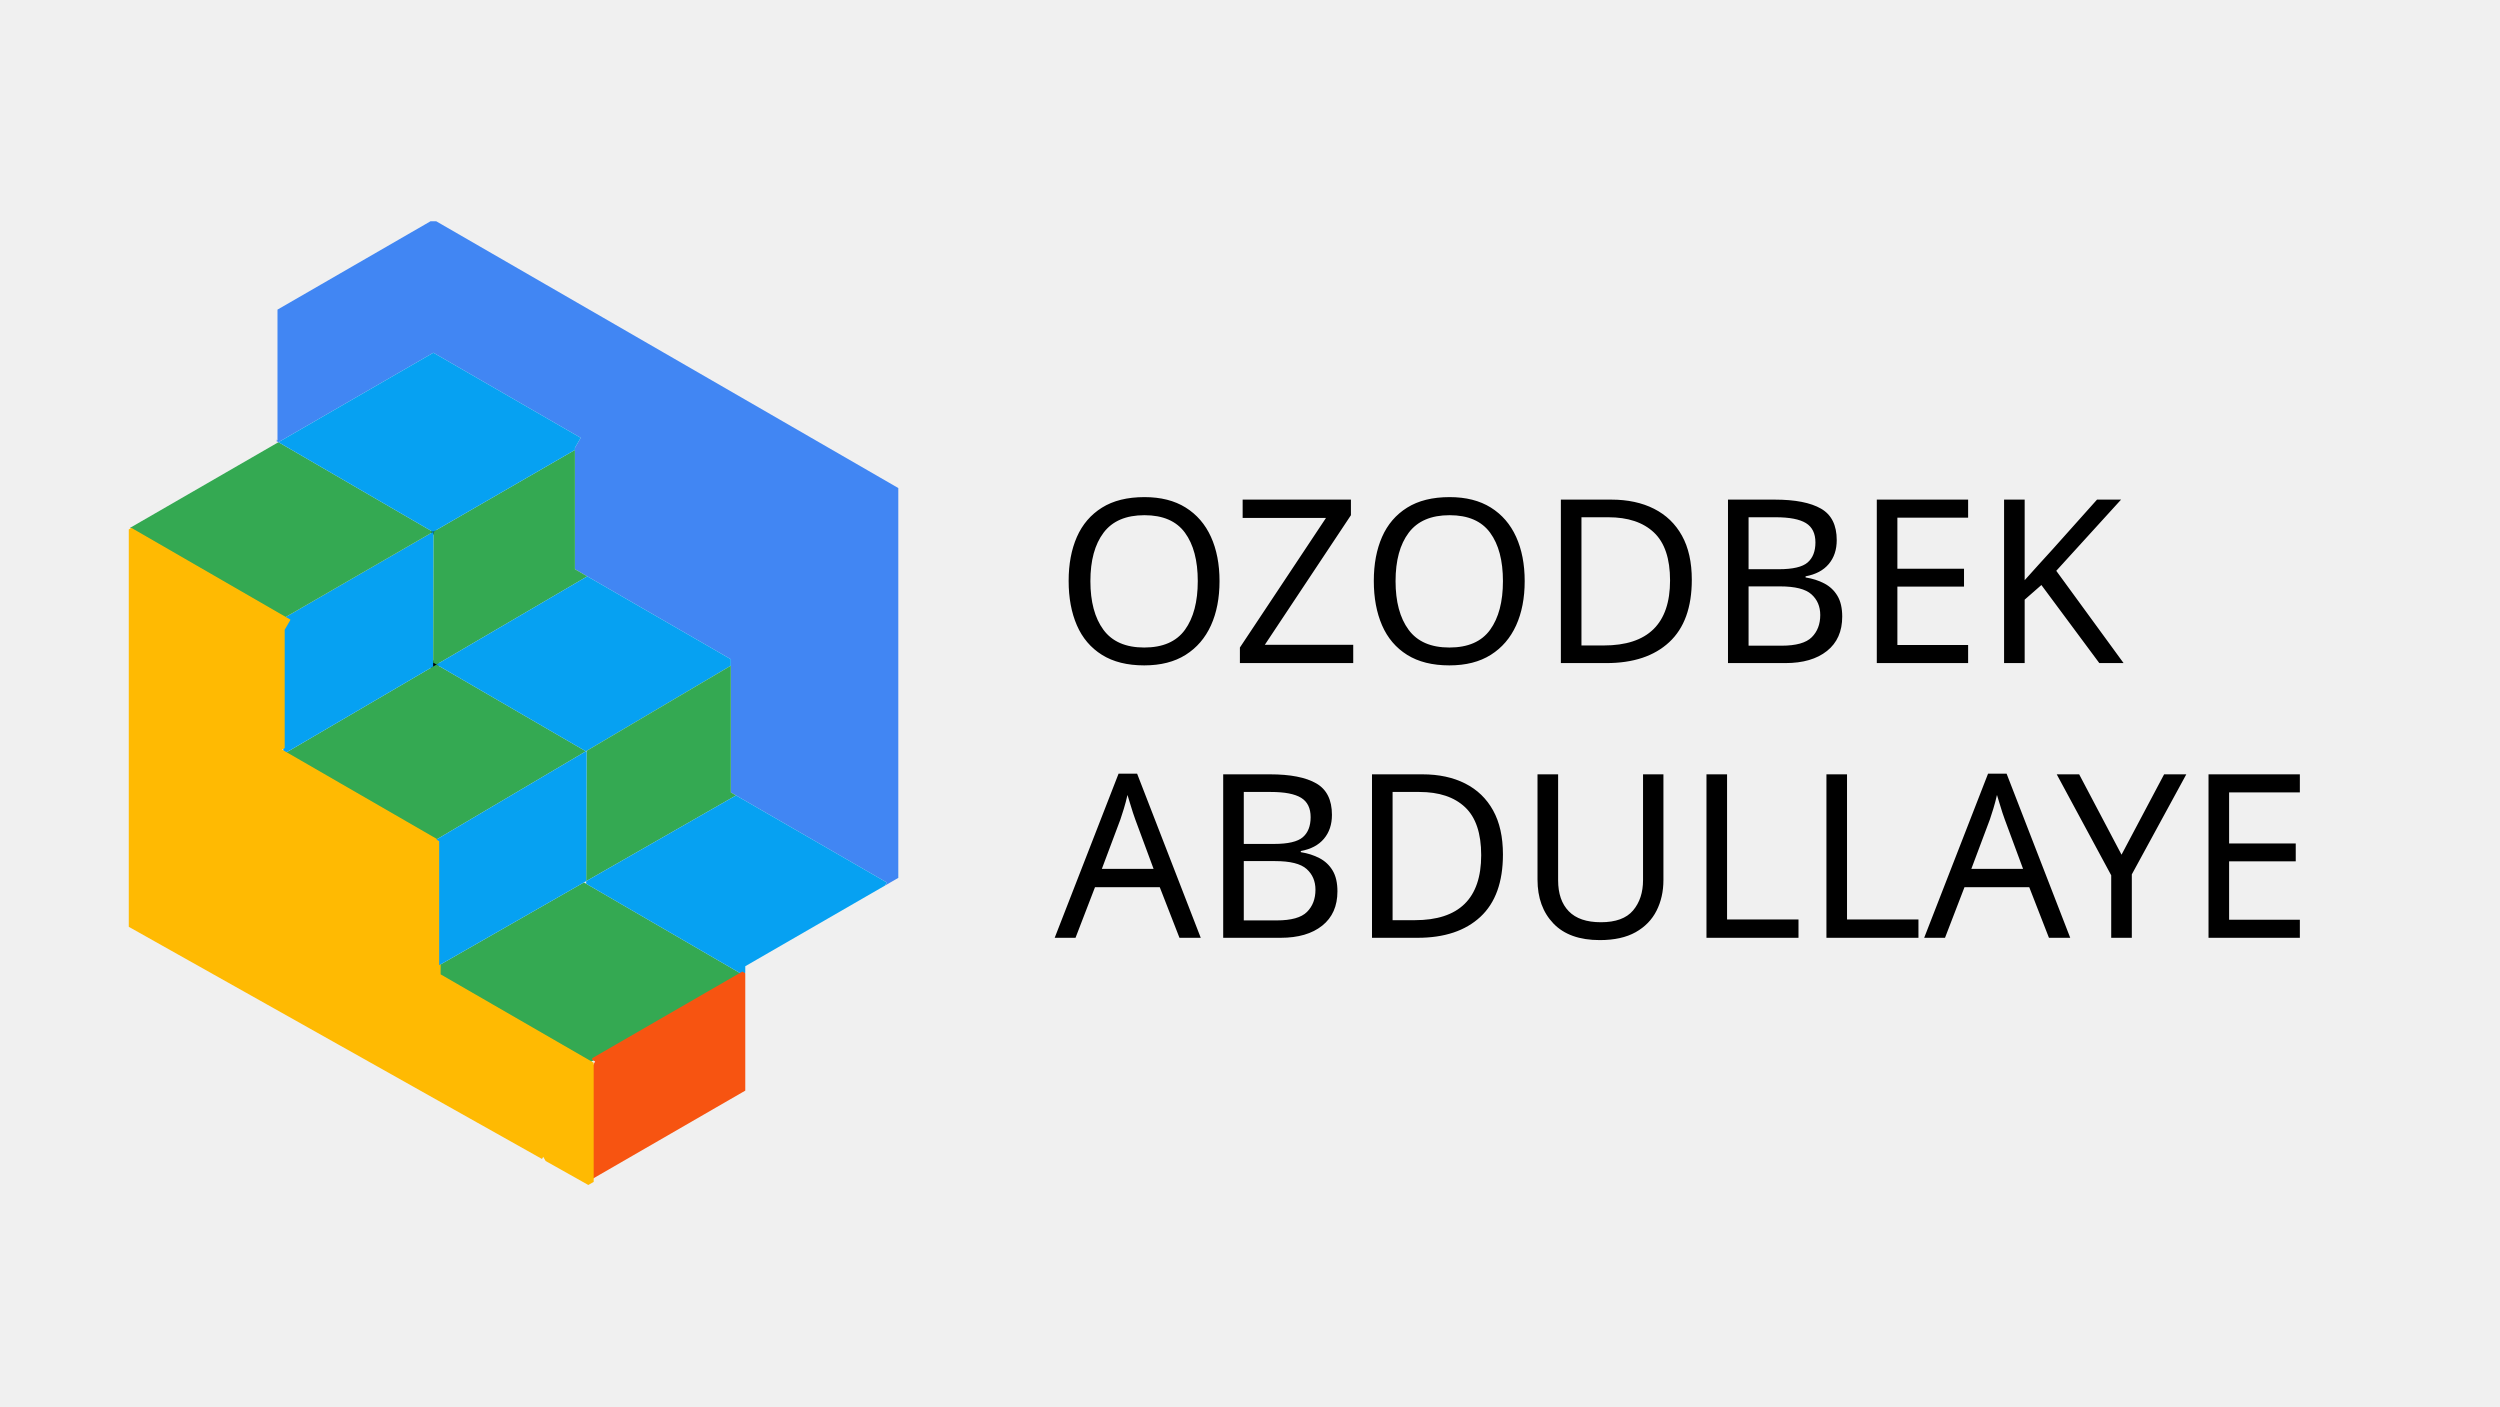
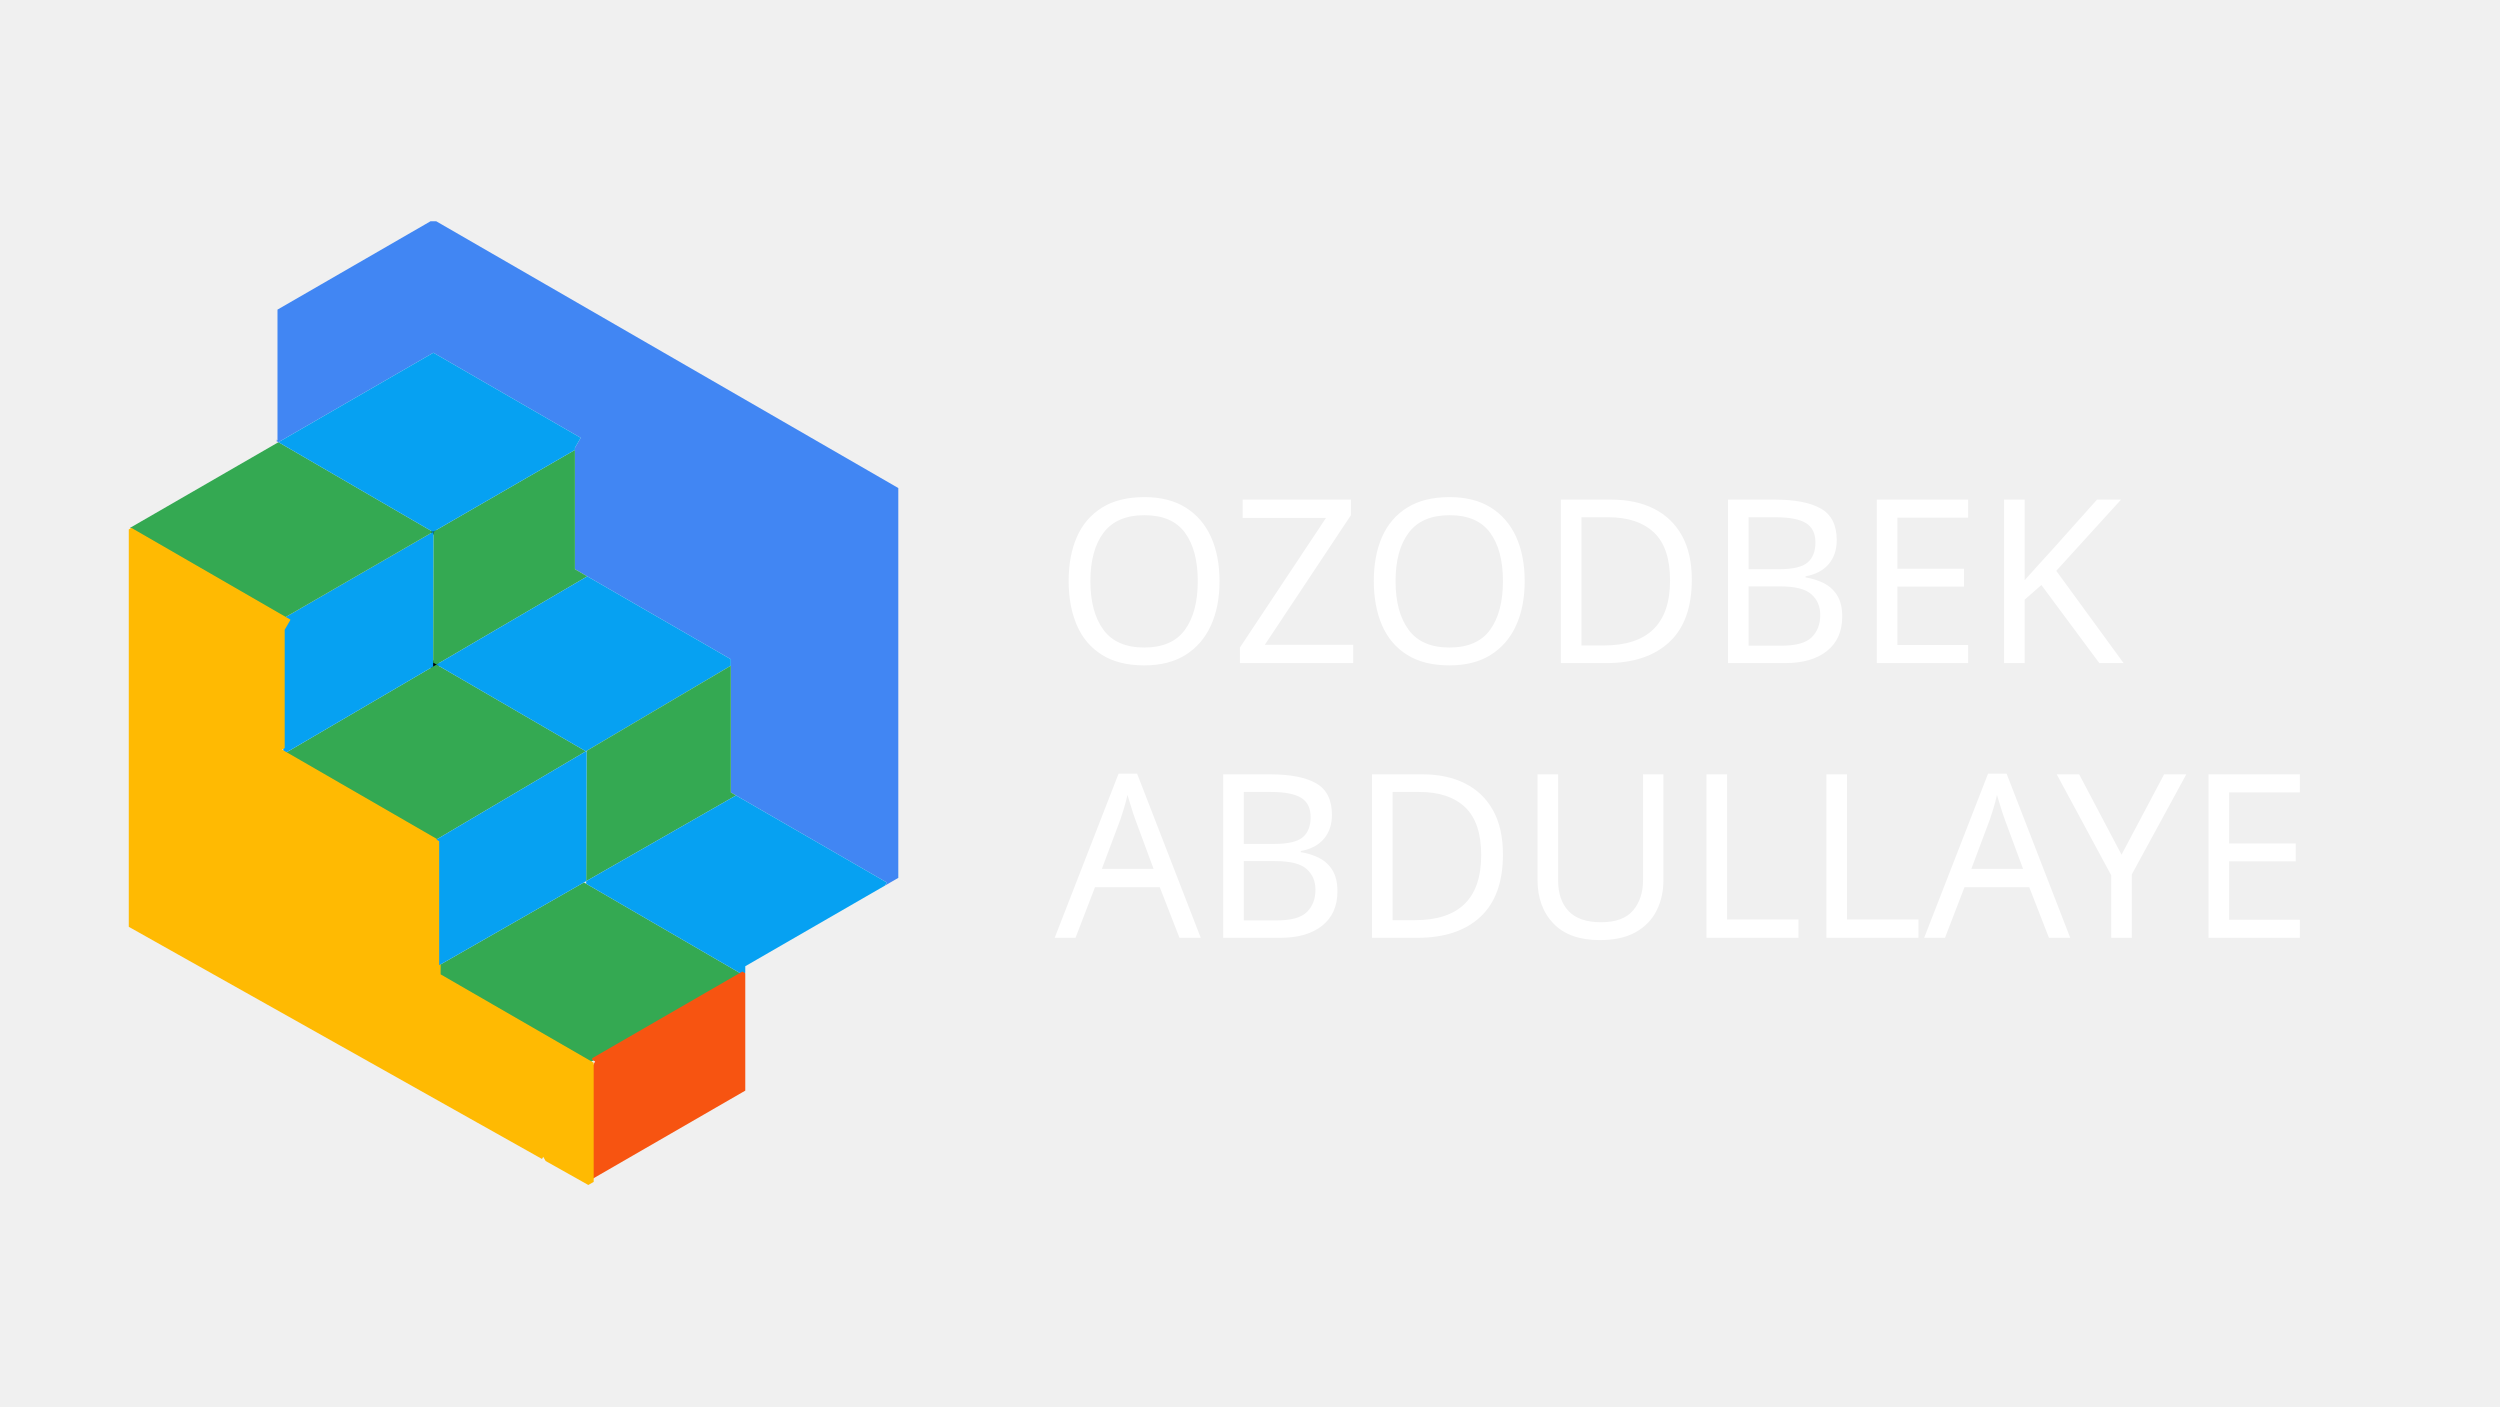
<svg xmlns="http://www.w3.org/2000/svg" id="Layer_1" data-name="Layer 1" viewBox="0 0 1920 1080">
  <defs>
    <style>
      .cls-1 {
+         fill: #fff;
+         font-family: Silom, Silom;
+         font-size: 175.82px;
+       }
+ 
+       .cls-1, .cls-2 {
+         isolation: isolate;
+       }
+ 
+       .cls-3 {
        fill: none;
        stroke: #000;
        stroke-miterlimit: 10;
        stroke-width: 3px;
      }

-       .cls-2 {
+       .cls-4 {
        fill: #f75411;
      }

-       .cls-3 {
+       .cls-5 {
        fill: #ffba02;
      }

-       .cls-4 {
+       .cls-6 {
        fill: #4186f3;
      }

-       .cls-5 {
+       .cls-7 {
        fill: #34a952;
      }

-       .cls-6 {
+       .cls-8 {
        fill: #06a1f2;
-       }
- 
-       .cls-7 {
-         font-family: Silom, Silom;
-         font-size: 175.82px;
      }
    </style>
  </defs>
  <g>
-     <polygon class="cls-4" points="689.9 374.82 689.9 674.2 679.7 680.1 681.05 677.75 592.79 626.79 592.77 626.79 565.25 610.89 561.28 608.6 561.28 506.3 535.64 491.49 504.17 473.33 456.7 445.92 451.02 442.63 448.51 441.19 441.53 437.16 441.53 343.95 445.98 336.23 367.06 290.68 367.04 290.66 332.82 270.9 244.18 322.08 244.16 322.11 213.84 339.6 212.18 338.65 213.11 338.1 213.11 237.79 330.64 169.93 335.01 169.93 419.68 218.81 689.9 374.82" />
-     <path class="cls-1" d="m332.53,408.53l.49.29v-.58l-.49.29Zm.16,100.37l-.02,2.97,2.55-1.49-2.53-1.49Z" />
-     <polygon class="cls-5" points="449.93 577 335.15 644.77 311.66 631.2 260.79 601.84 219.59 578.04 332.66 511.87 335.21 510.38 449.93 577" />
-     <polygon class="cls-6" points="333.02 408.82 332.68 508.9 332.66 511.87 219.59 578.04 217.55 576.87 217.55 483.66 222 475.94 218.9 474.15 332.53 408.53 333.02 408.82" />
-     <polygon class="cls-5" points="451.02 442.63 335.21 510.38 332.68 508.9 333.02 408.82 333.02 408.24 441.53 345.57 441.53 437.16 448.51 441.19 451.02 442.63" />
-     <polygon class="cls-5" points="332.53 408.53 218.9 474.15 99.83 405.42 213.84 339.6 332.53 408.53" />
-     <polygon class="cls-6" points="445.98 336.23 441.53 343.95 441.53 345.57 333.02 408.24 332.53 408.53 213.84 339.6 244.16 322.11 244.18 322.08 332.82 270.9 367.04 290.66 367.06 290.68 445.98 336.23" />
-     <polygon class="cls-6" points="561.28 506.3 561.28 511.25 450.53 576.65 449.93 577 335.21 510.38 451.02 442.63 456.7 445.92 504.17 473.33 535.64 491.49 561.28 506.3" />
-     <polygon class="cls-5" points="565.25 610.89 450.2 676.71 450.53 577.33 450.53 576.65 561.28 511.25 561.28 608.6 565.25 610.89" />
-     <polygon class="cls-5" points="570.11 748.36 504.86 786.01 454.83 814.91 453.75 815.53 437.91 806.39 377.53 771.53 337.3 748.31 337.3 741.28 448.45 677.7 450.18 678.7 450.18 678.72 570.11 748.36" />
-     <polygon class="cls-6" points="681.05 677.75 679.7 680.1 626.1 711.04 572.37 742.06 572.37 747.05 570.11 748.36 450.18 678.72 450.18 678.7 450.2 676.71 565.25 610.89 592.77 626.79 592.79 626.79 681.05 677.75" />
-     <polygon class="cls-2" points="572.37 747.45 572.37 837.6 454.83 905.48 454.83 819.12 457.07 815.24 454.83 813.96 454.83 812.69 504.86 783.8 570.11 746.14 572.37 747.45" />
-     <polygon class="cls-3" points="455.94 816.17 455.94 907.7 451.82 910.07 419.06 891.66 417.2 888.45 416.25 890.09 365.99 861.86 322.53 837.44 267.29 806.39 260.01 802.31 257.68 801 188.34 762.04 145.47 737.96 101.47 713.23 98.9 711.79 98.9 406.6 100.94 405.42 220.01 474.15 223.11 475.94 218.65 483.66 218.65 574.54 216.64 575.69 218.65 576.87 220.69 578.04 261.9 601.84 312.77 631.2 336.26 644.77 338.41 646.01 338.41 748.31 378.63 771.53 439.02 806.39 454.85 815.53 455.94 816.17" />
-     <line class="cls-1" x1="212.18" y1="338.65" x2="212.16" y2="338.65" />
-     <polygon class="cls-6" points="450.53 577.33 450.2 676.71 448.45 677.7 337.3 741.28 337.3 646.01 335.15 644.77 449.93 577 450.53 577.33" />
+     <polygon class="cls-6" points="689.9 374.82 689.9 674.2 679.7 680.1 681.05 677.75 592.79 626.79 592.77 626.79 565.25 610.89 561.28 608.6 561.28 506.3 535.64 491.49 504.17 473.33 456.7 445.92 451.02 442.63 448.51 441.19 441.53 437.16 441.53 343.95 445.98 336.23 367.06 290.68 367.04 290.66 332.82 270.9 244.18 322.08 244.16 322.11 213.84 339.6 212.18 338.65 213.11 338.1 213.11 237.79 330.64 169.93 335.01 169.93 419.68 218.81 689.9 374.82" />
+     <path class="cls-3" d="m332.53,408.53l.49.29v-.58l-.49.29h0Zm.16,100.37l-.02,2.97,2.55-1.49-2.53-1.49h0Z" />
+     <polygon class="cls-7" points="449.93 577 335.15 644.77 311.66 631.2 260.79 601.84 219.59 578.04 332.66 511.87 335.21 510.38 449.93 577" />
+     <polygon class="cls-8" points="333.02 408.82 332.68 508.9 332.66 511.87 219.59 578.04 217.55 576.87 217.55 483.66 222 475.94 218.9 474.15 332.53 408.53 333.02 408.82" />
+     <polygon class="cls-7" points="451.02 442.63 335.21 510.38 332.68 508.9 333.02 408.82 333.02 408.24 441.53 345.57 441.53 437.16 448.51 441.19 451.02 442.63" />
+     <polygon class="cls-7" points="332.53 408.53 218.9 474.15 99.83 405.42 213.84 339.6 332.53 408.53" />
+     <polygon class="cls-8" points="445.98 336.23 441.53 343.95 441.53 345.57 333.02 408.24 332.53 408.53 213.84 339.6 244.16 322.11 244.18 322.08 332.82 270.9 367.04 290.66 367.06 290.68 445.98 336.23" />
+     <polygon class="cls-8" points="561.28 506.3 561.28 511.25 450.53 576.65 449.93 577 335.21 510.38 451.02 442.63 456.7 445.92 504.17 473.33 535.64 491.49 561.28 506.3" />
+     <polygon class="cls-7" points="565.25 610.89 450.2 676.71 450.53 577.33 450.53 576.65 561.28 511.25 561.28 608.6 565.25 610.89" />
+     <polygon class="cls-7" points="570.11 748.36 504.86 786.01 454.83 814.91 453.75 815.53 437.91 806.39 377.53 771.53 337.3 748.31 337.3 741.28 448.45 677.7 450.18 678.7 450.18 678.72 570.11 748.36" />
+     <polygon class="cls-8" points="681.05 677.75 679.7 680.1 626.1 711.04 572.37 742.06 572.37 747.05 570.11 748.36 450.18 678.72 450.18 678.7 450.2 676.71 565.25 610.89 592.77 626.79 592.79 626.79 681.05 677.75" />
+     <polygon class="cls-4" points="572.37 747.45 572.37 837.6 454.83 905.48 454.83 819.12 457.07 815.24 454.83 813.96 454.83 812.69 504.86 783.8 570.11 746.14 572.37 747.45" />
+     <polygon class="cls-5" points="455.94 816.17 455.94 907.7 451.82 910.07 419.06 891.66 417.2 888.45 416.25 890.09 365.99 861.86 322.53 837.44 267.29 806.39 260.01 802.31 257.68 801 188.34 762.04 145.47 737.96 101.47 713.23 98.9 711.79 98.9 406.6 100.94 405.42 220.01 474.15 223.11 475.94 218.65 483.66 218.65 574.54 216.64 575.69 218.65 576.87 220.69 578.04 261.9 601.84 312.77 631.2 336.26 644.77 338.41 646.01 338.41 748.31 378.63 771.53 439.02 806.39 454.85 815.53 455.94 816.17" />
+     <line class="cls-3" x1="212.18" y1="338.65" x2="212.16" y2="338.65" />
+     <polygon class="cls-8" points="450.53 577.33 450.2 676.71 448.45 677.7 337.3 741.28 337.3 646.01 335.15 644.77 449.93 577 450.53 577.33" />
  </g>
-   <text class="cls-7" transform="translate(810 509.25)">
-     <tspan x="0" y="0">OZODBEK </tspan>
-     <tspan x="0" y="210.98">ABDULLAYE</tspan>
-   </text>
+   <g class="cls-2">
+     <text class="cls-1" transform="translate(810 509.25)">
+       <tspan x="0" y="0">OZODBEK </tspan>
+     </text>
+     <text class="cls-1" transform="translate(810 720.23)">
+       <tspan x="0" y="0">ABDULLAYE</tspan>
+     </text>
+   </g>
</svg>
